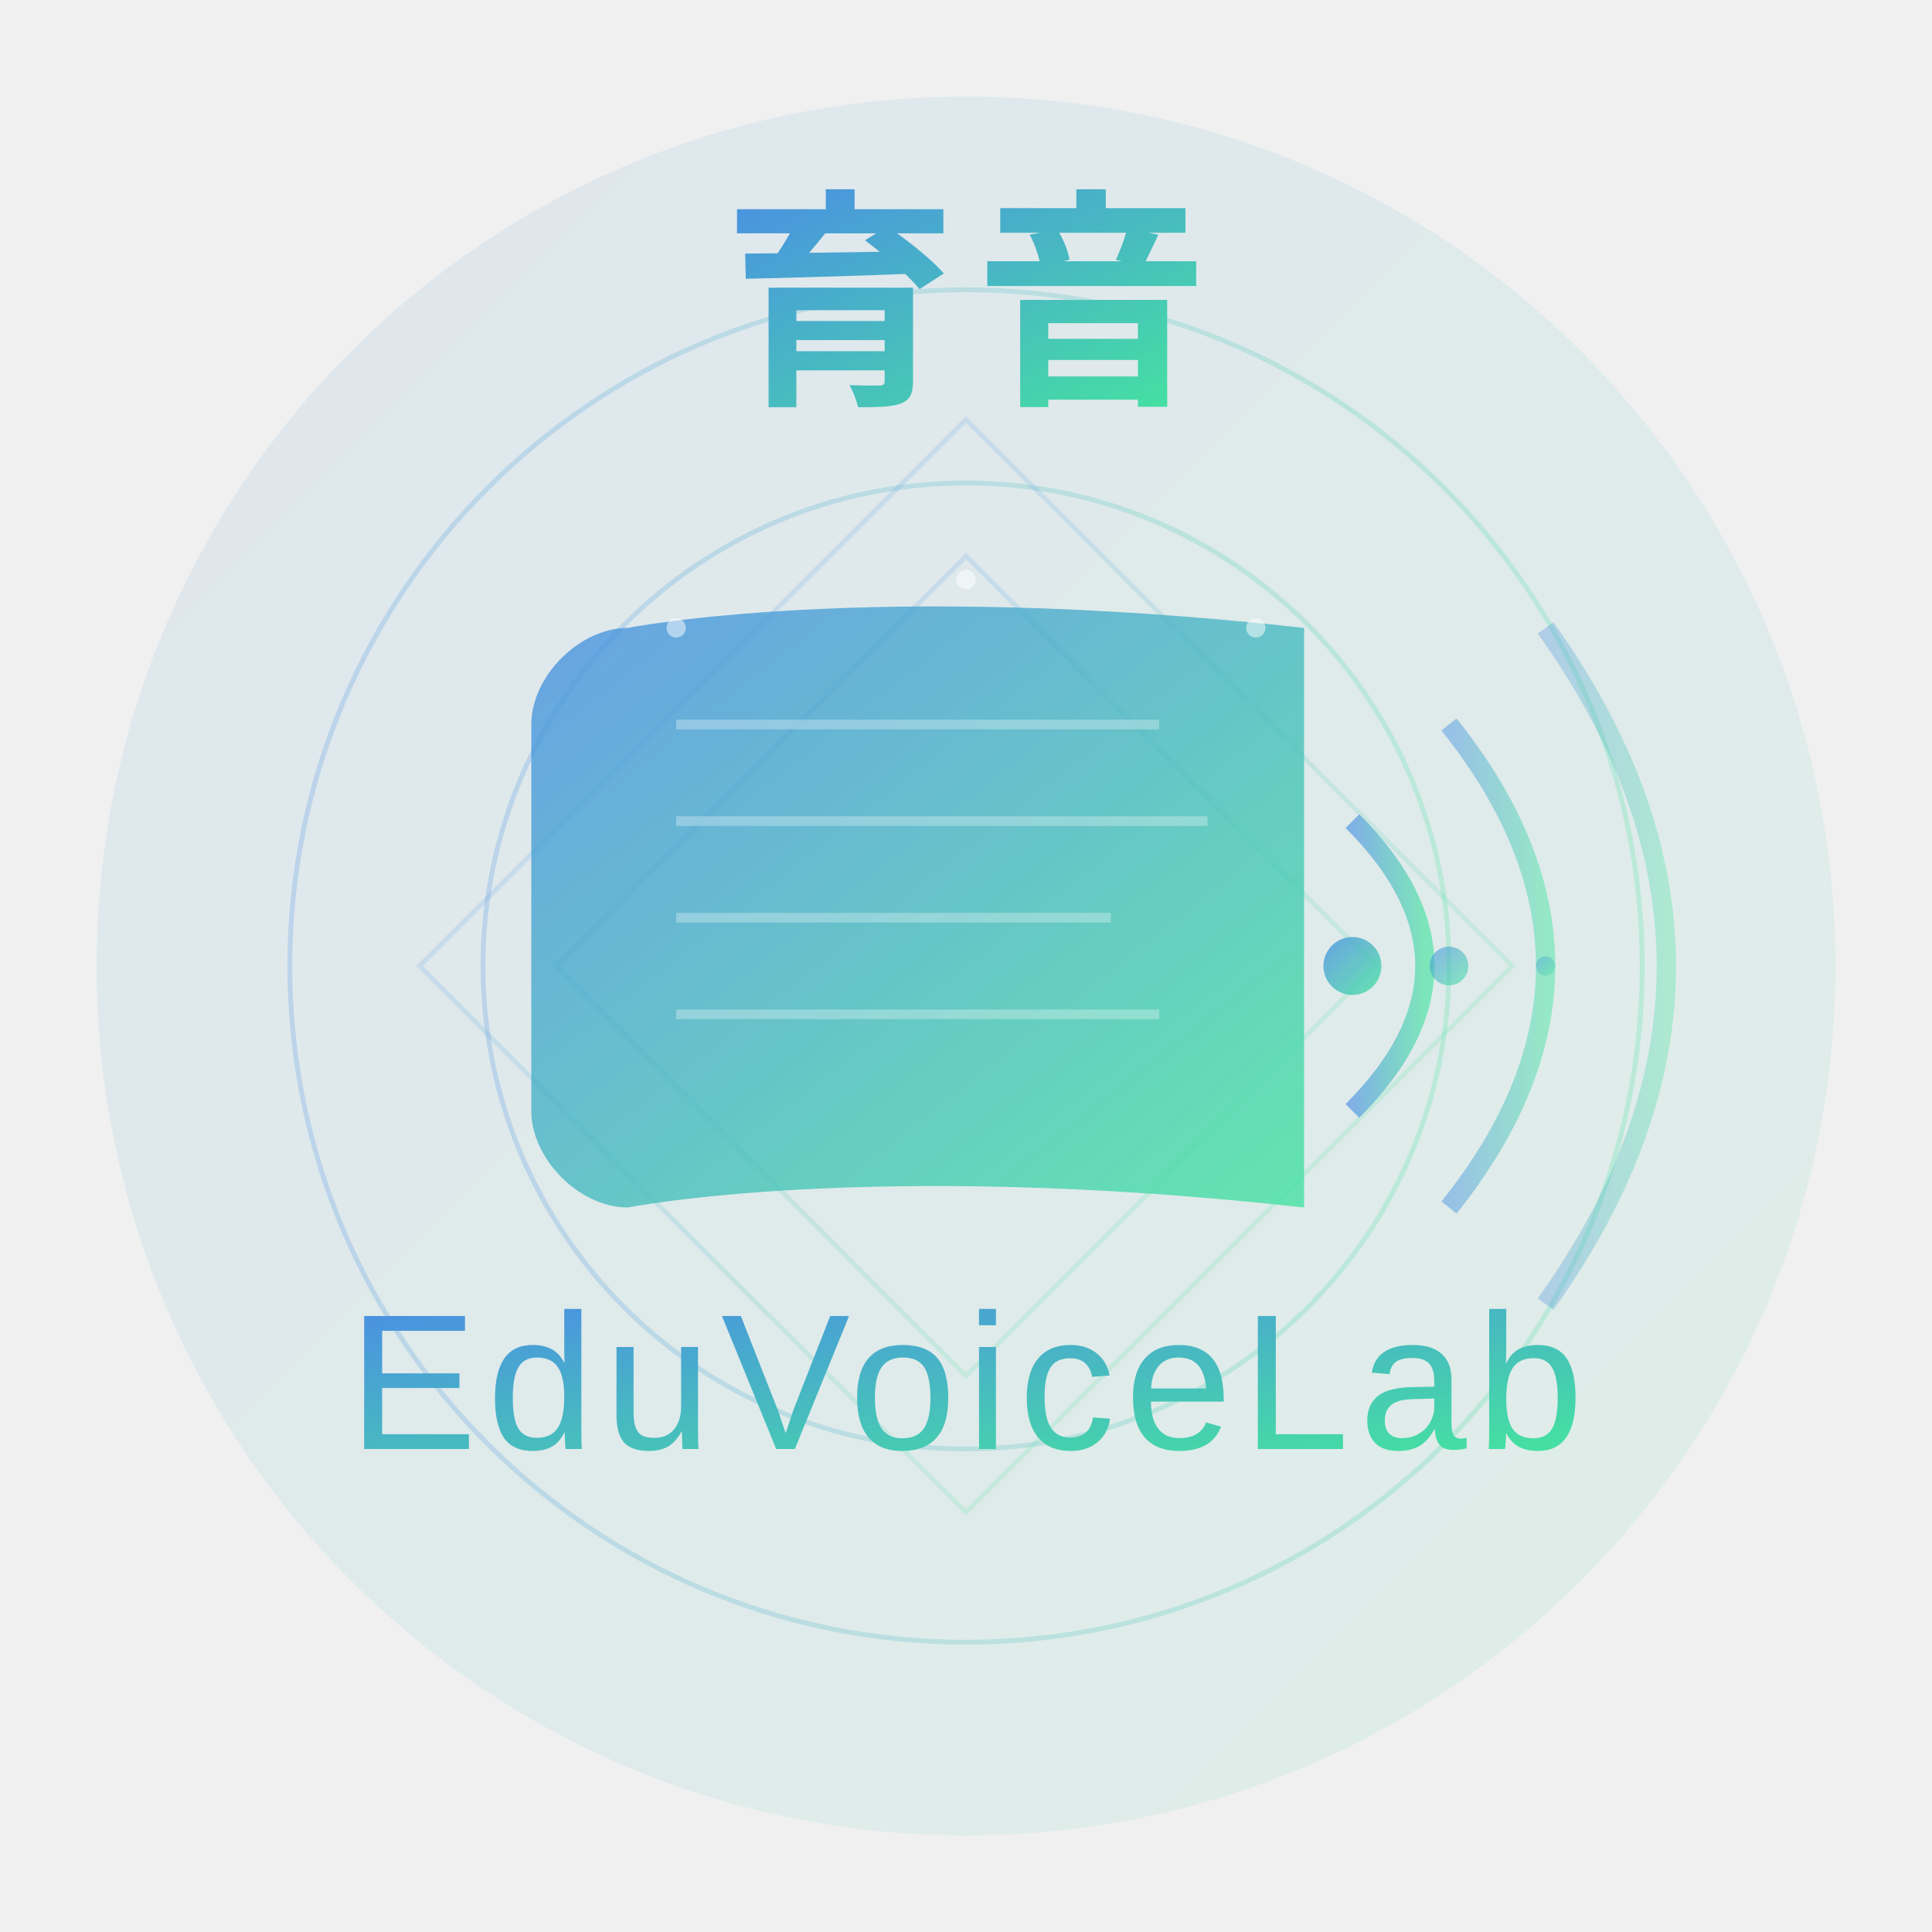
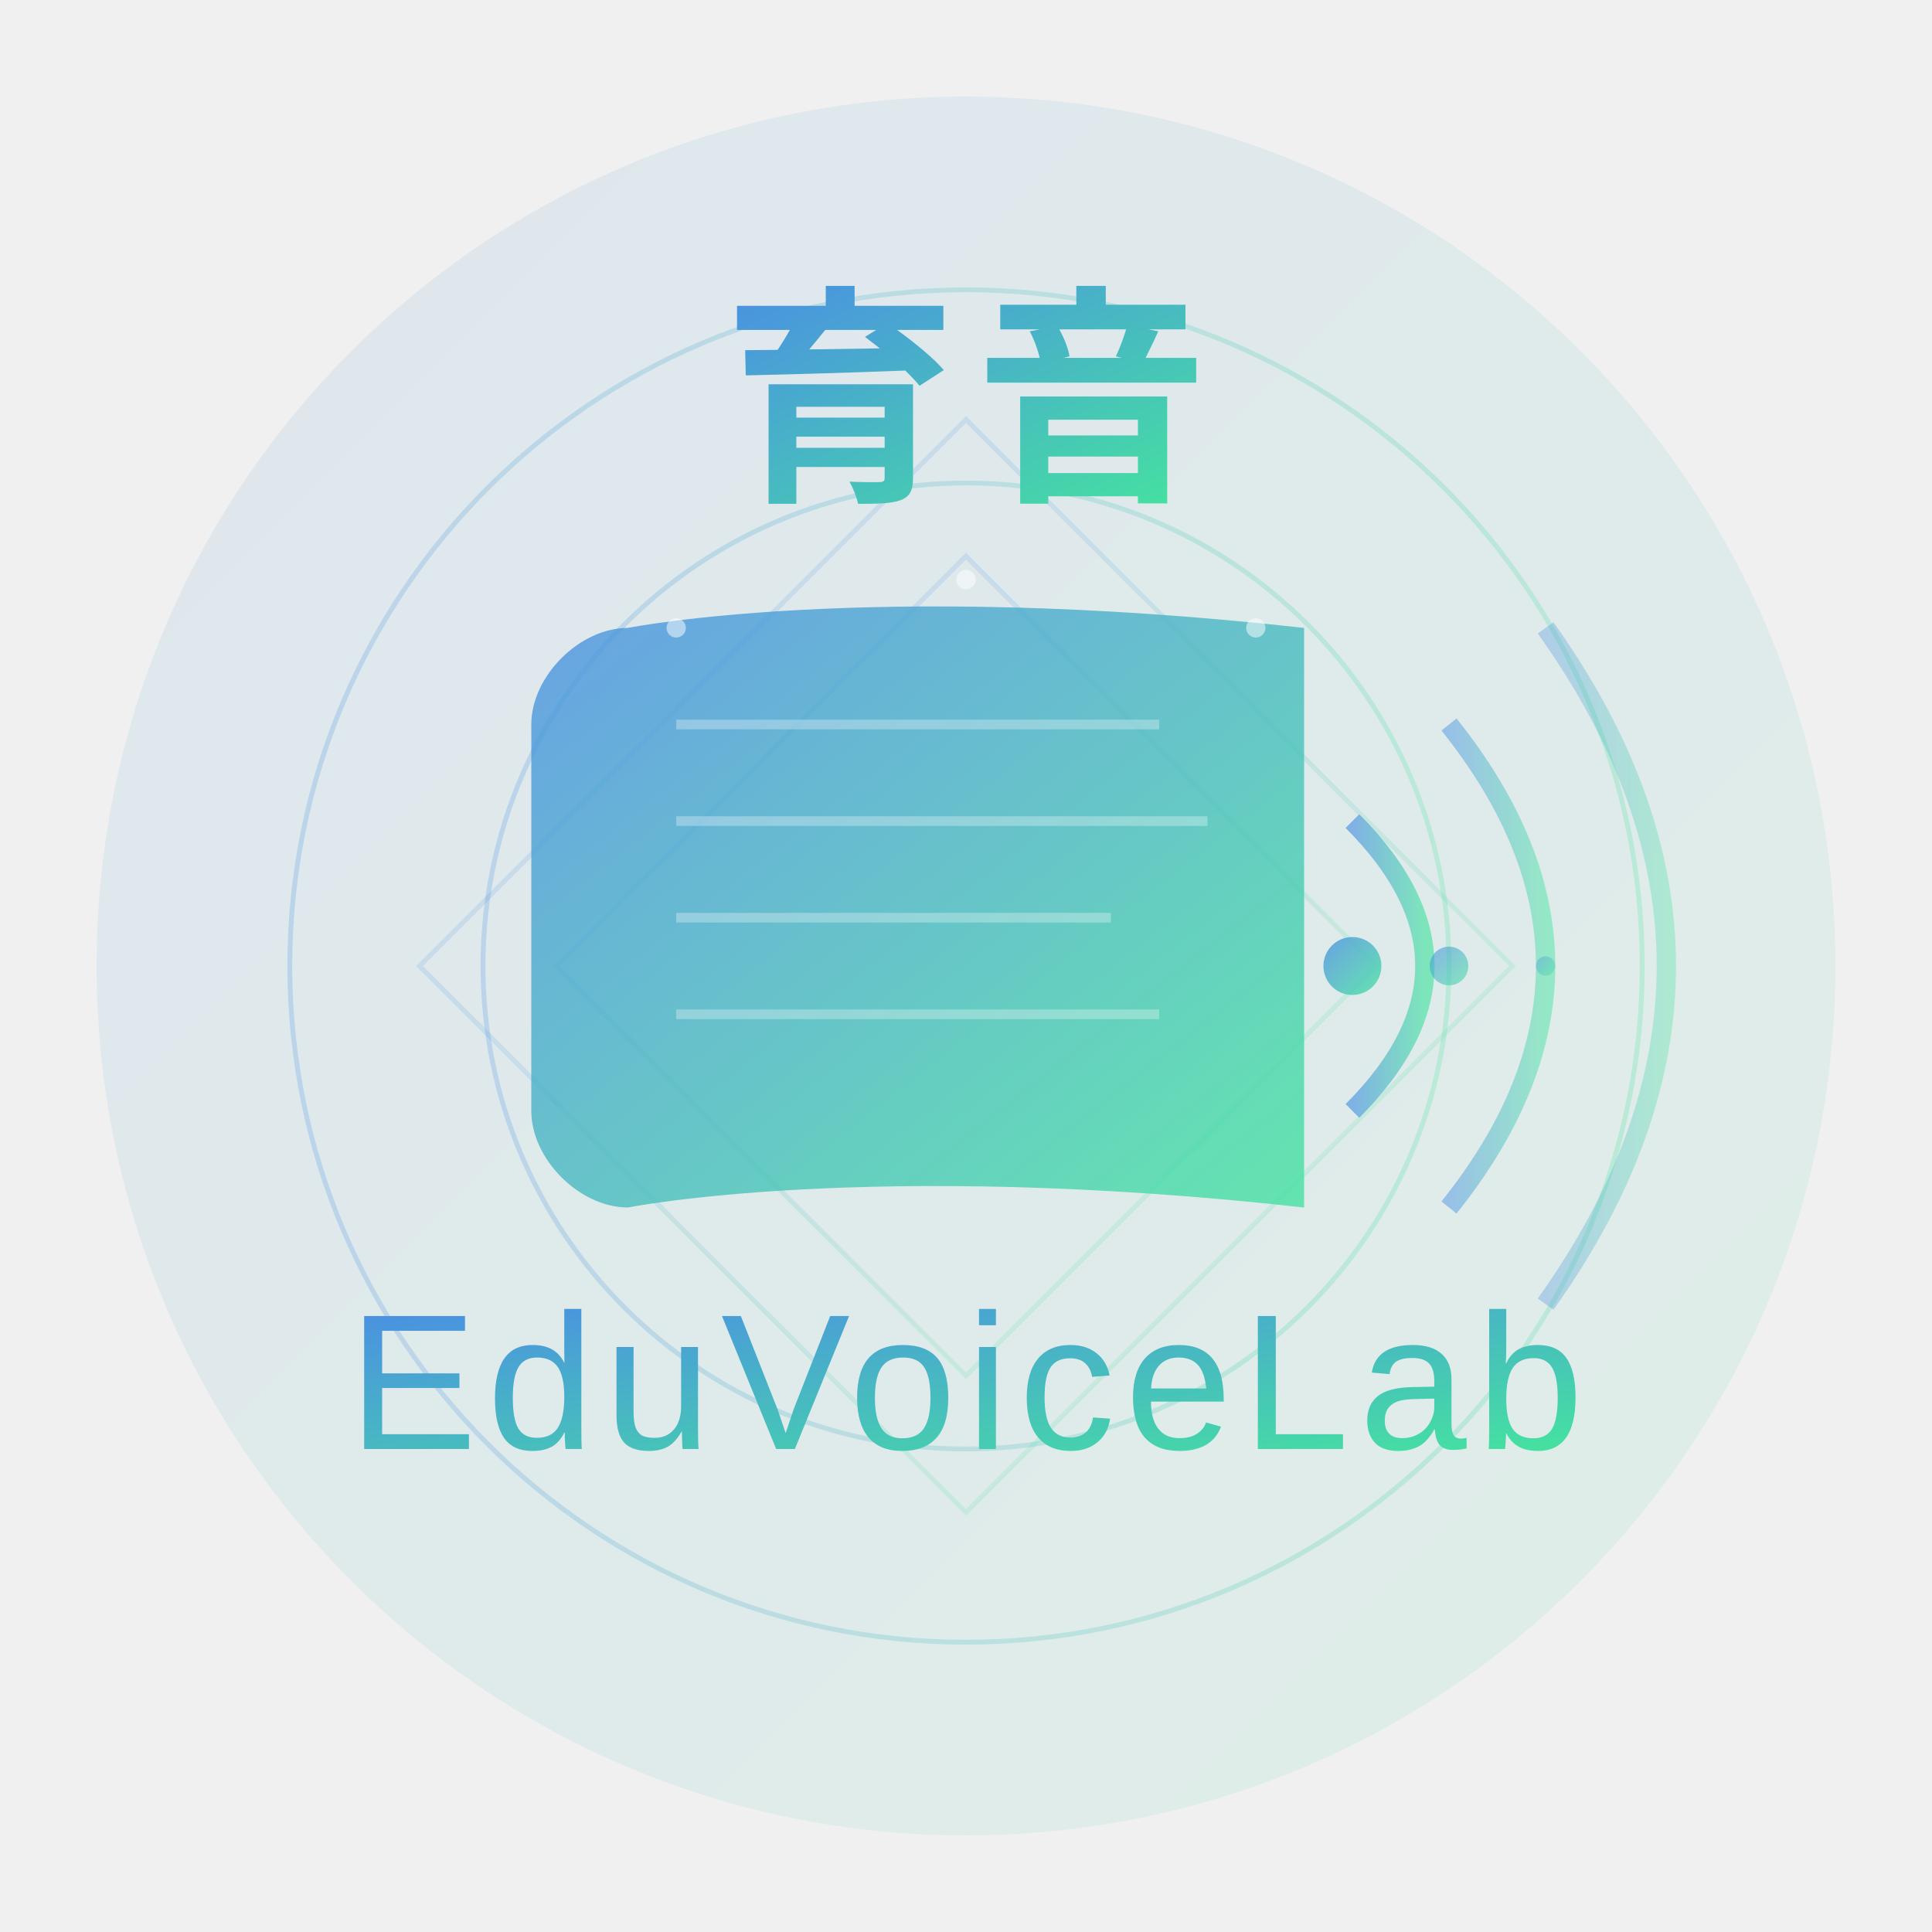
<svg xmlns="http://www.w3.org/2000/svg" width="200" height="200" viewBox="0 0 200 200">
  <defs>
    <linearGradient id="mainGradient" x1="0%" y1="0%" x2="100%" y2="100%">
      <stop offset="0%" style="stop-color:#4A90E2;stop-opacity:1" />
      <stop offset="100%" style="stop-color:#45E2A0;stop-opacity:1" />
    </linearGradient>
    <linearGradient id="waveGradient" x1="0%" y1="0%" x2="100%" y2="0%">
      <stop offset="0%" style="stop-color:#4A90E2;stop-opacity:0.8" />
      <stop offset="100%" style="stop-color:#45E2A0;stop-opacity:0.8" />
    </linearGradient>
  </defs>
  <circle cx="100" cy="100" r="90" fill="url(#mainGradient)" opacity="0.1" />
  <circle cx="100" cy="100" r="70" fill="none" stroke="url(#waveGradient)" stroke-width="0.5" opacity="0.3" />
  <circle cx="100" cy="100" r="50" fill="none" stroke="url(#waveGradient)" stroke-width="0.5" opacity="0.3" />
  <g transform="translate(100 100)">
    <rect x="-40" y="-40" width="80" height="80" fill="none" stroke="url(#waveGradient)" stroke-width="0.5" opacity="0.2" transform="rotate(45)" />
    <rect x="-30" y="-30" width="60" height="60" fill="none" stroke="url(#waveGradient)" stroke-width="0.5" opacity="0.2" transform="rotate(45)" />
  </g>
  <path d="M65 65               C65 65, 90 60, 135 65               L135 125               C90 120, 65 125, 65 125               C60 125, 55 120, 55 115               L55 75               C55 70, 60 65, 65 65 Z" fill="url(#mainGradient)" opacity="0.8" />
  <path d="M70 75 L120 75" stroke="white" stroke-width="1" opacity="0.3" />
  <path d="M70 85 L125 85" stroke="white" stroke-width="1" opacity="0.3" />
  <path d="M70 95 L115 95" stroke="white" stroke-width="1" opacity="0.3" />
  <path d="M70 105 L120 105" stroke="white" stroke-width="1" opacity="0.3" />
  <g stroke="url(#waveGradient)" stroke-width="2" fill="none">
    <path d="M140 85 Q155 100 140 115" opacity="0.8" />
    <path d="M150 75 Q170 100 150 125" opacity="0.6" />
    <path d="M160 65 Q185 100 160 135" opacity="0.4" />
  </g>
  <circle cx="140" cy="100" r="3" fill="url(#mainGradient)" opacity="0.8" />
  <circle cx="150" cy="100" r="2" fill="url(#mainGradient)" opacity="0.6" />
  <circle cx="160" cy="100" r="1" fill="url(#mainGradient)" opacity="0.4" />
  <circle cx="70" cy="65" r="1" fill="white" opacity="0.5" />
  <circle cx="130" cy="65" r="1" fill="white" opacity="0.5" />
  <circle cx="100" cy="60" r="1" fill="white" opacity="0.5" />
-   <text x="100" y="40" font-family="'Source Han Sans','Source Han Serif','Noto Sans SC','Microsoft YaHei',Arial,sans-serif" font-size="24" fill="url(#mainGradient)" text-anchor="middle" font-weight="800" letter-spacing="2">
+   <text x="100" y="50" font-family="'Source Han Sans','Source Han Serif','Noto Sans SC','Microsoft YaHei',Arial,sans-serif" font-size="24" fill="url(#mainGradient)" text-anchor="middle" font-weight="800" letter-spacing="2">
        育音
    </text>
  <text x="100" y="150" font-family="'Signika Negative', 'Segoe UI', Arial, sans-serif" font-size="20" fill="url(#mainGradient)" text-anchor="middle" font-weight="400" letter-spacing="1">
        EduVoiceLab
    </text>
</svg>
